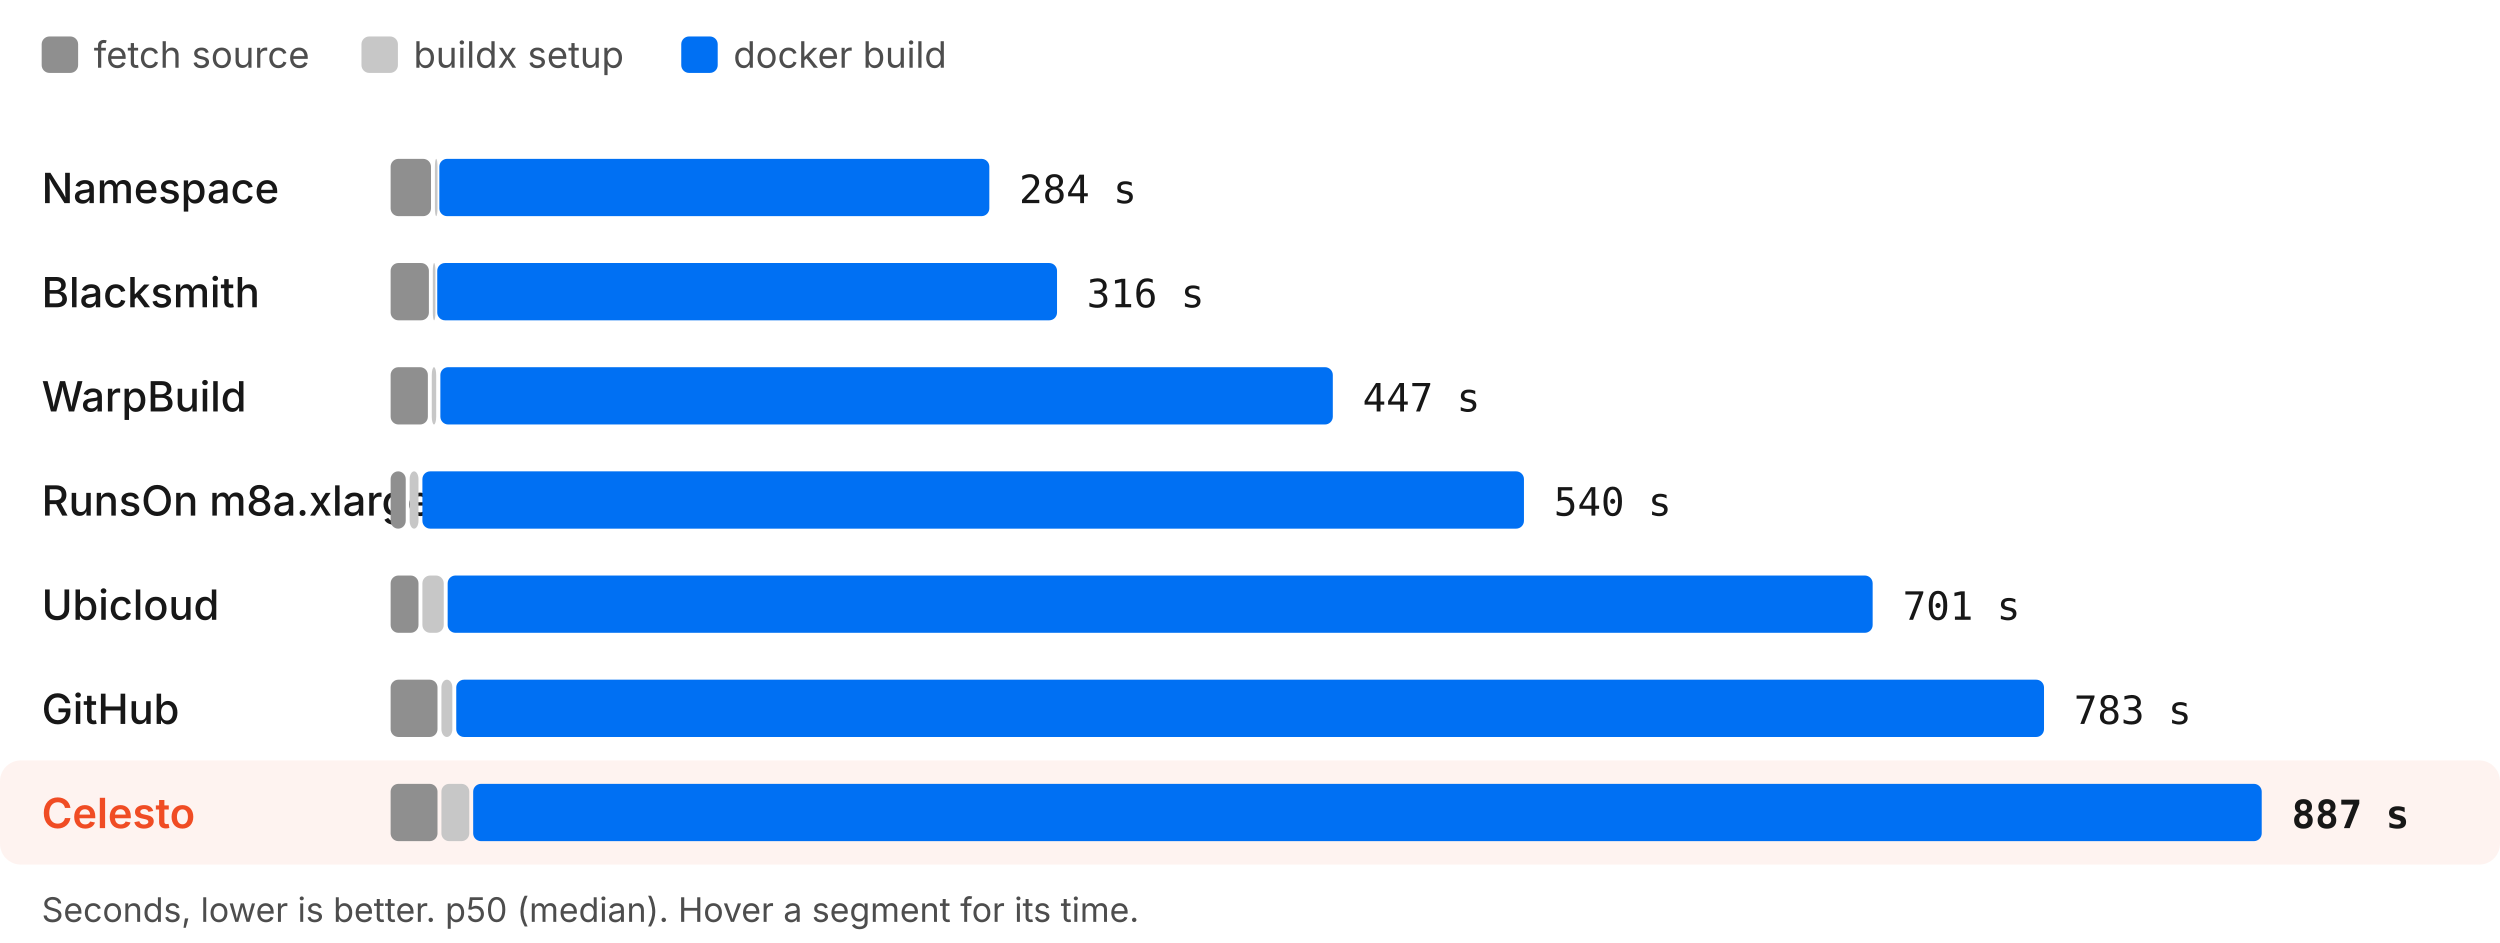
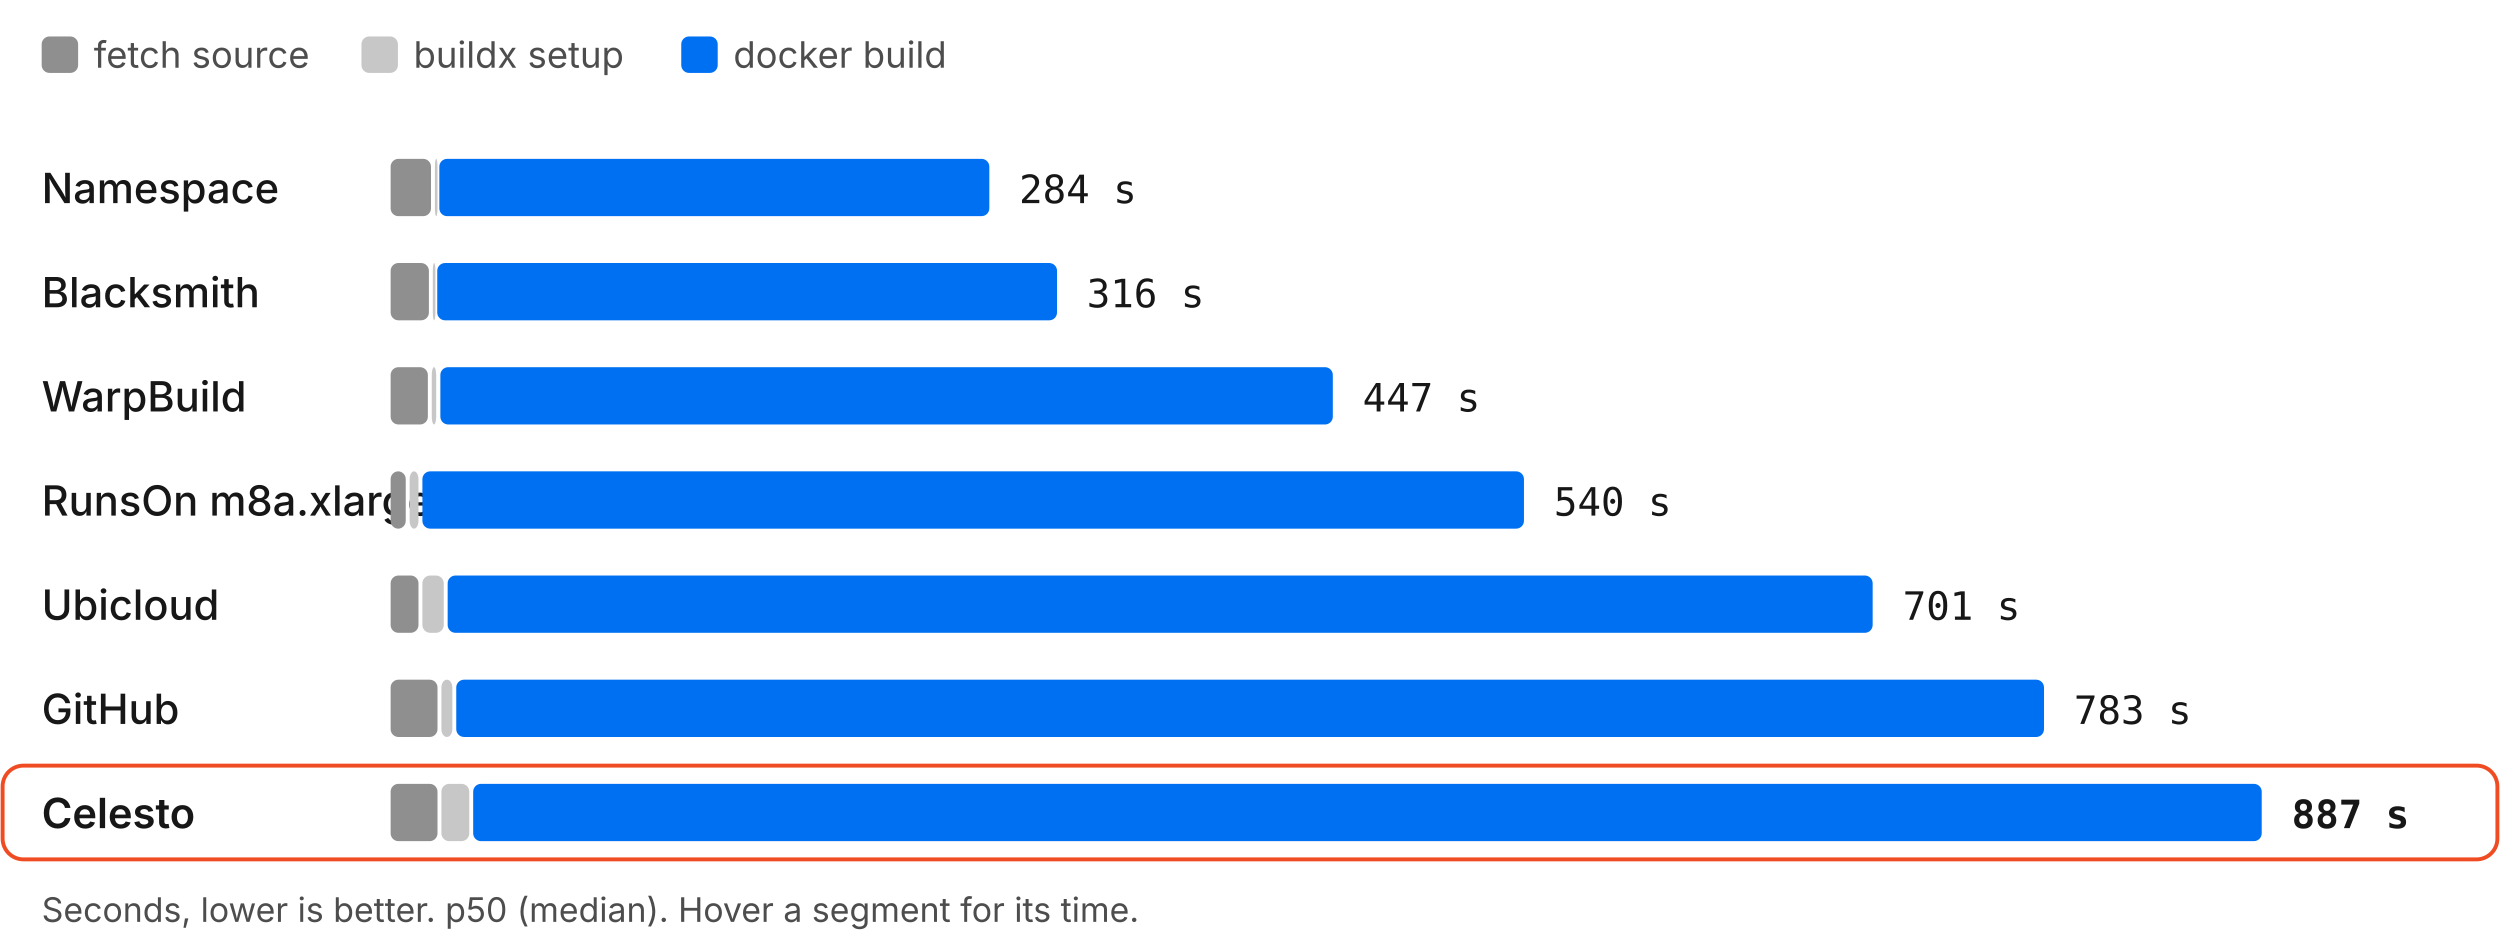
<svg xmlns="http://www.w3.org/2000/svg" viewBox="0 0 960 362" font-family="Geist,Inter,-apple-system,BlinkMacSystemFont,Segoe UI,sans-serif">
-   <style>.t{fill:#171717}.m{fill:#4d4d4d}.hl{fill:#F04C24;fill-opacity:.07}.n{fill:#8f8f8f;fill-opacity:.12}</style>
+   <style>.t{fill:#171717}.m{fill:#4d4d4d}.n{fill:#8f8f8f;fill-opacity:.12}</style>
  <rect x="16" y="14" width="14" height="14" rx="3" fill="#8f8f8f" />
  <text x="36" y="26" font-size="14" class="m">fetch source</text>
  <rect x="138.8" y="14" width="14" height="14" rx="3" fill="#c7c7c7" />
  <text x="158.8" y="26" font-size="14" class="m">buildx setup</text>
  <rect x="261.6" y="14" width="14" height="14" rx="3" fill="#0070f3" />
  <text x="281.6" y="26" font-size="14" class="m">docker build</text>
  <text x="16" y="78" font-size="16" font-weight="500" class="t">Namespace</text>
  <rect x="150.0" y="61" width="15.5" height="22" rx="3" fill="#8f8f8f" />
  <rect x="167.0" y="61" width="1.0" height="22" rx="3" fill="#c7c7c7" />
  <rect x="168.7" y="61" width="211.2" height="22" rx="3" fill="#0070f3" />
  <text x="391.342" y="78" font-size="15" font-weight="400" font-family="Geist Mono,SFMono-Regular,Menlo,Consolas,monospace" class="t">284 s</text>
  <text x="16" y="118" font-size="16" font-weight="500" class="t">Blacksmith</text>
  <rect x="150.0" y="101" width="14.7" height="22" rx="3" fill="#8f8f8f" />
  <rect x="166.2" y="101" width="1.0" height="22" rx="3" fill="#c7c7c7" />
  <rect x="167.9" y="101" width="238.0" height="22" rx="3" fill="#0070f3" />
  <text x="417.317" y="118" font-size="15" font-weight="400" font-family="Geist Mono,SFMono-Regular,Menlo,Consolas,monospace" class="t">316 s</text>
  <text x="16" y="158" font-size="16" font-weight="500" class="t">WarpBuild</text>
  <rect x="150.0" y="141" width="14.3" height="22" rx="3" fill="#8f8f8f" />
  <rect x="165.8" y="141" width="1.7" height="22" rx="3" fill="#c7c7c7" />
  <rect x="169.1" y="141" width="342.7" height="22" rx="3" fill="#0070f3" />
  <text x="523.247" y="158" font-size="15" font-weight="400" font-family="Geist Mono,SFMono-Regular,Menlo,Consolas,monospace" class="t">447 s</text>
  <text x="16" y="198" font-size="16" font-weight="500" class="t">RunsOn m8a.xlarge</text>
  <rect x="150.0" y="181" width="5.8" height="22" rx="3" fill="#8f8f8f" />
  <rect x="157.3" y="181" width="3.4" height="22" rx="3" fill="#c7c7c7" />
  <rect x="162.2" y="181" width="423.0" height="22" rx="3" fill="#0070f3" />
  <text x="596.708" y="198" font-size="15" font-weight="400" font-family="Geist Mono,SFMono-Regular,Menlo,Consolas,monospace" class="t">540 s</text>
  <text x="16" y="238" font-size="16" font-weight="500" class="t">Ubicloud</text>
  <rect x="150.0" y="221" width="10.7" height="22" rx="3" fill="#8f8f8f" />
  <rect x="162.2" y="221" width="8.2" height="22" rx="3" fill="#c7c7c7" />
  <rect x="171.9" y="221" width="547.2" height="22" rx="3" fill="#0070f3" />
  <text x="730.643" y="238" font-size="15" font-weight="400" font-family="Geist Mono,SFMono-Regular,Menlo,Consolas,monospace" class="t">701 s</text>
  <text x="16" y="278" font-size="16" font-weight="500" class="t">GitHub</text>
  <rect x="150.0" y="261" width="18.0" height="22" rx="3" fill="#8f8f8f" />
  <rect x="169.5" y="261" width="4.2" height="22" rx="3" fill="#c7c7c7" />
  <rect x="175.2" y="261" width="609.7" height="22" rx="3" fill="#0070f3" />
  <text x="796.392" y="278" font-size="15" font-weight="400" font-family="Geist Mono,SFMono-Regular,Menlo,Consolas,monospace" class="t">783 s</text>
-   <rect x="0" y="292" width="960" height="40" rx="8" class="hl" />
-   <text x="16" y="318" font-size="16" font-weight="600" fill="#F04C24">Celesto</text>
+   <rect x="1" y="294" width="958" height="36" rx="8" fill="none" stroke="#F04C24" stroke-width="1.5" />
+   <text x="16" y="318" font-size="16" font-weight="600" class="t">Celesto</text>
  <rect x="150.0" y="301" width="18.0" height="22" rx="3" fill="#8f8f8f" />
  <rect x="169.5" y="301" width="10.7" height="22" rx="3" fill="#c7c7c7" />
  <rect x="181.7" y="301" width="686.8" height="22" rx="3" fill="#0070f3" />
  <text x="880" y="318" font-size="15" font-weight="600" font-family="Geist Mono,SFMono-Regular,Menlo,Consolas,monospace" class="t">887 s</text>
  <text x="16" y="354" font-size="13" class="m">Seconds, lower is better. p50 (median). Hover a segment for its time.</text>
</svg>
